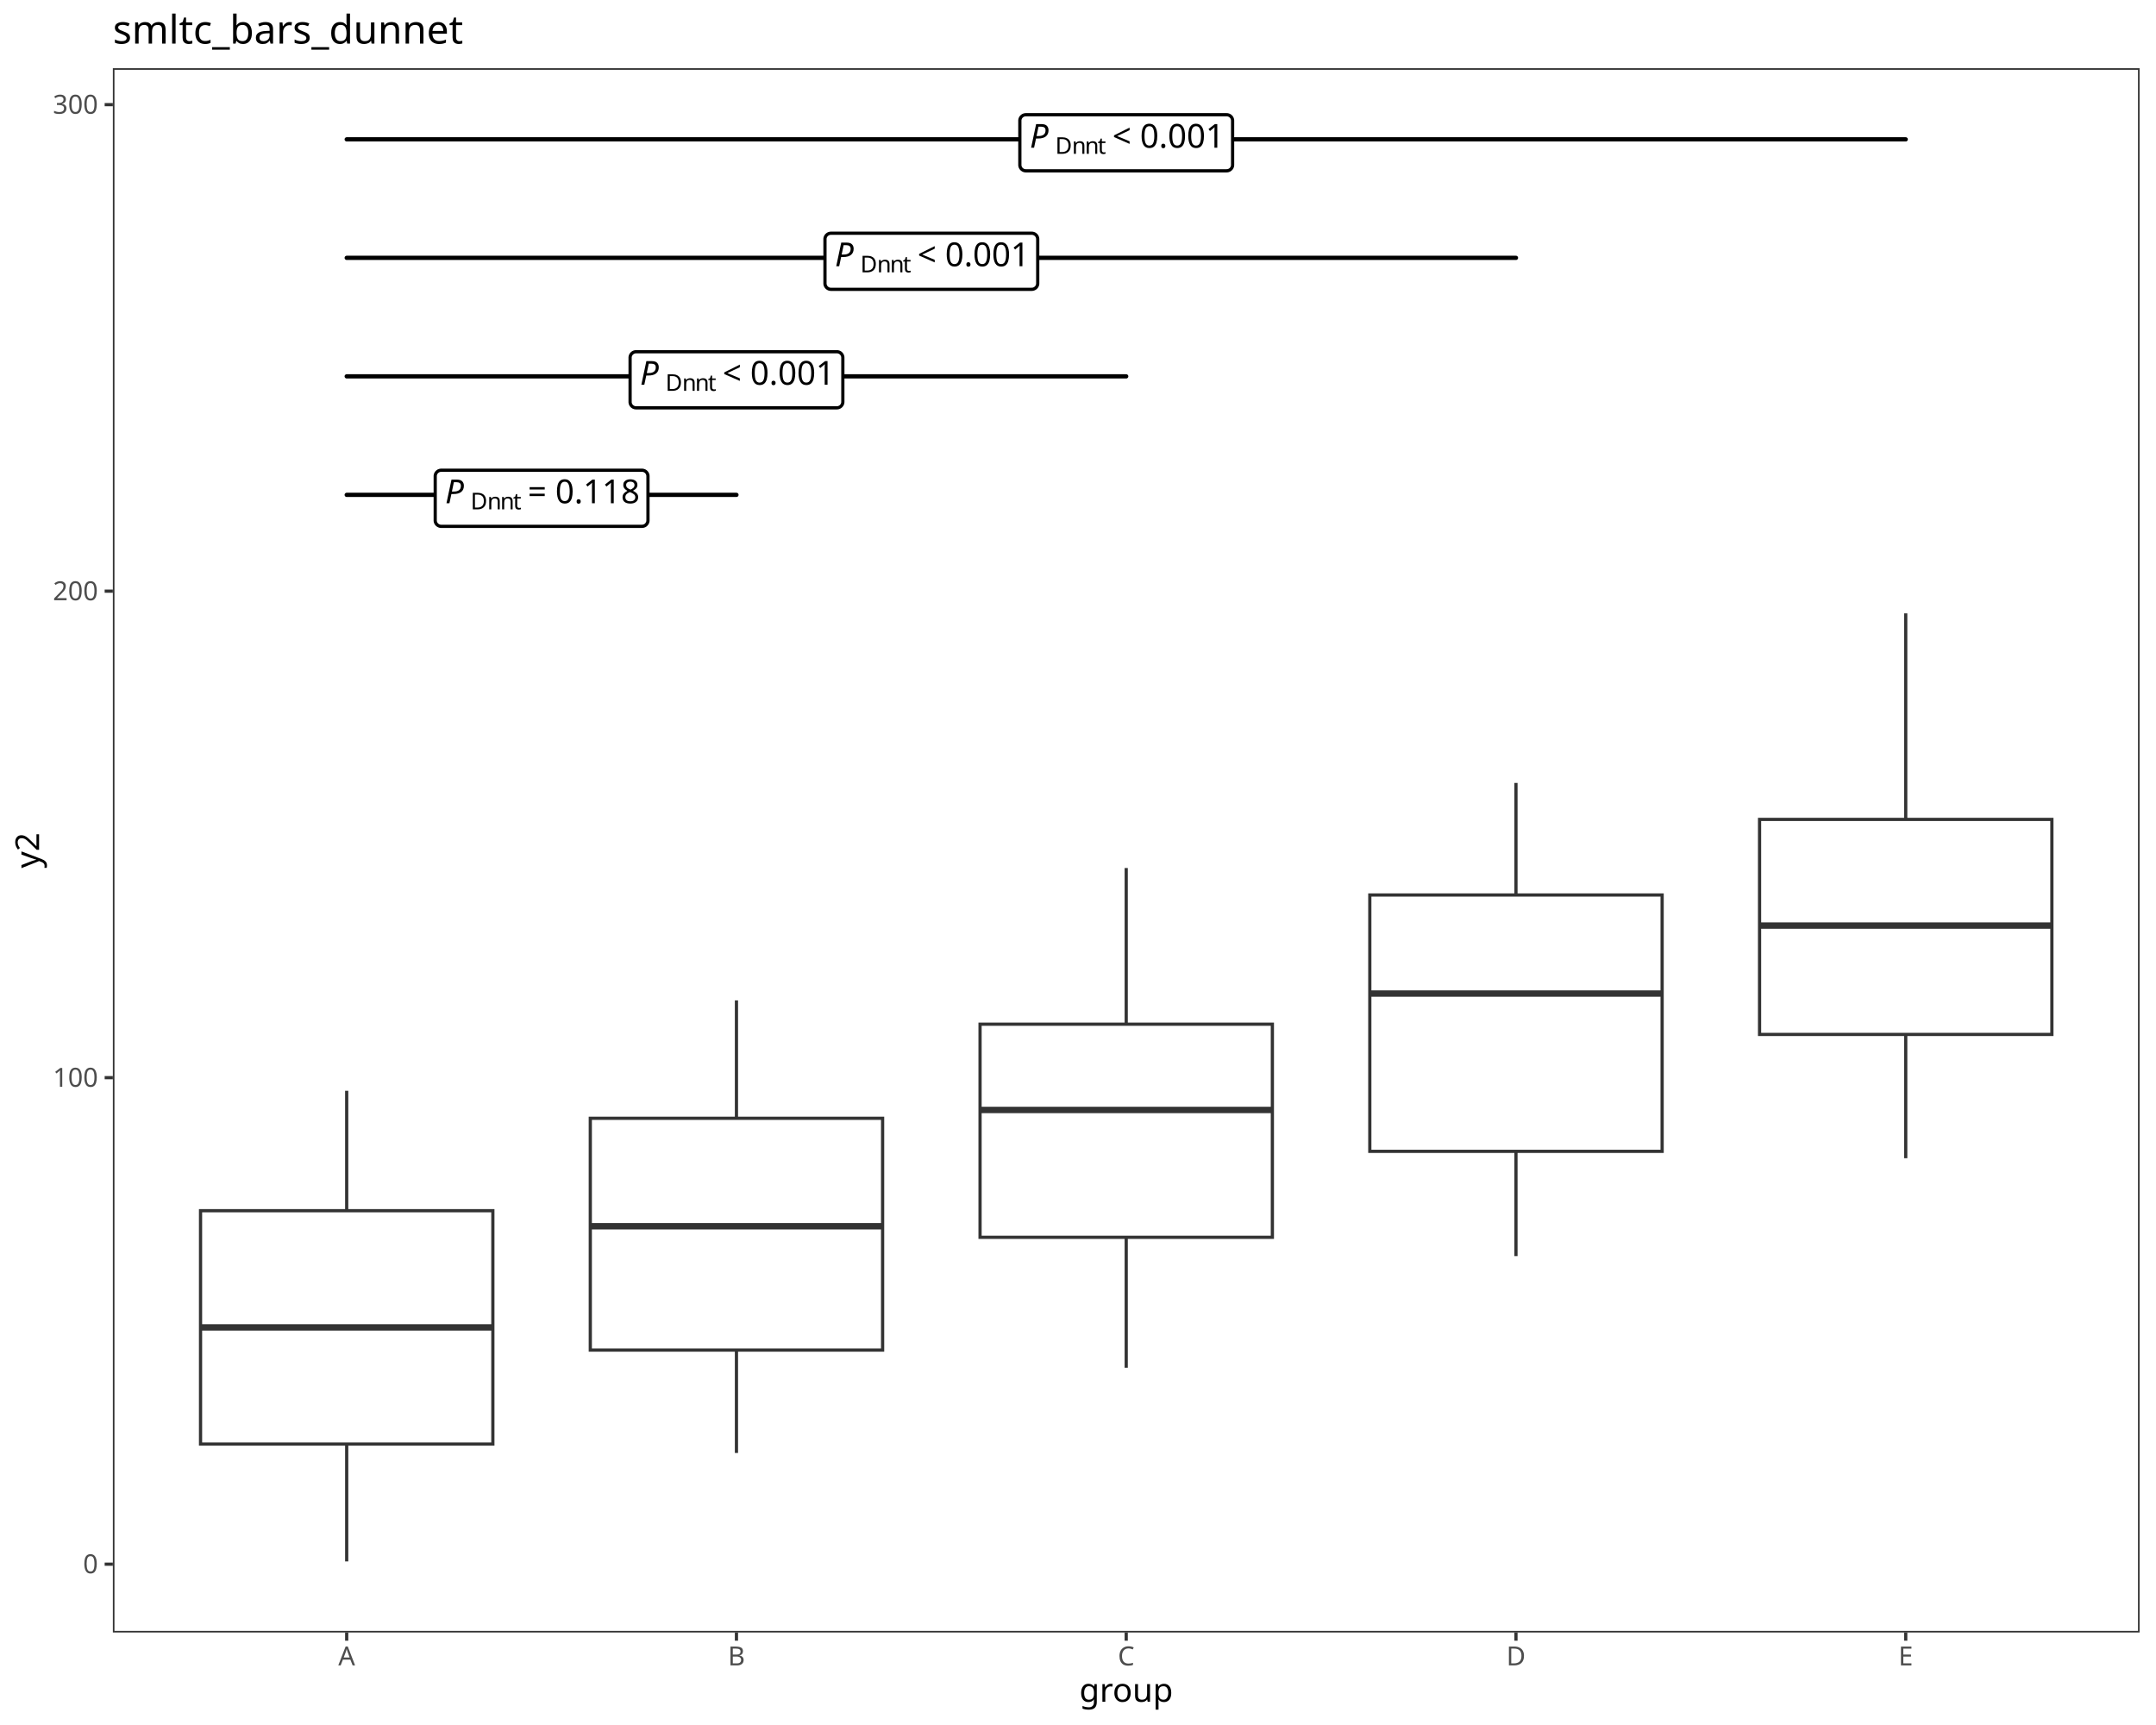
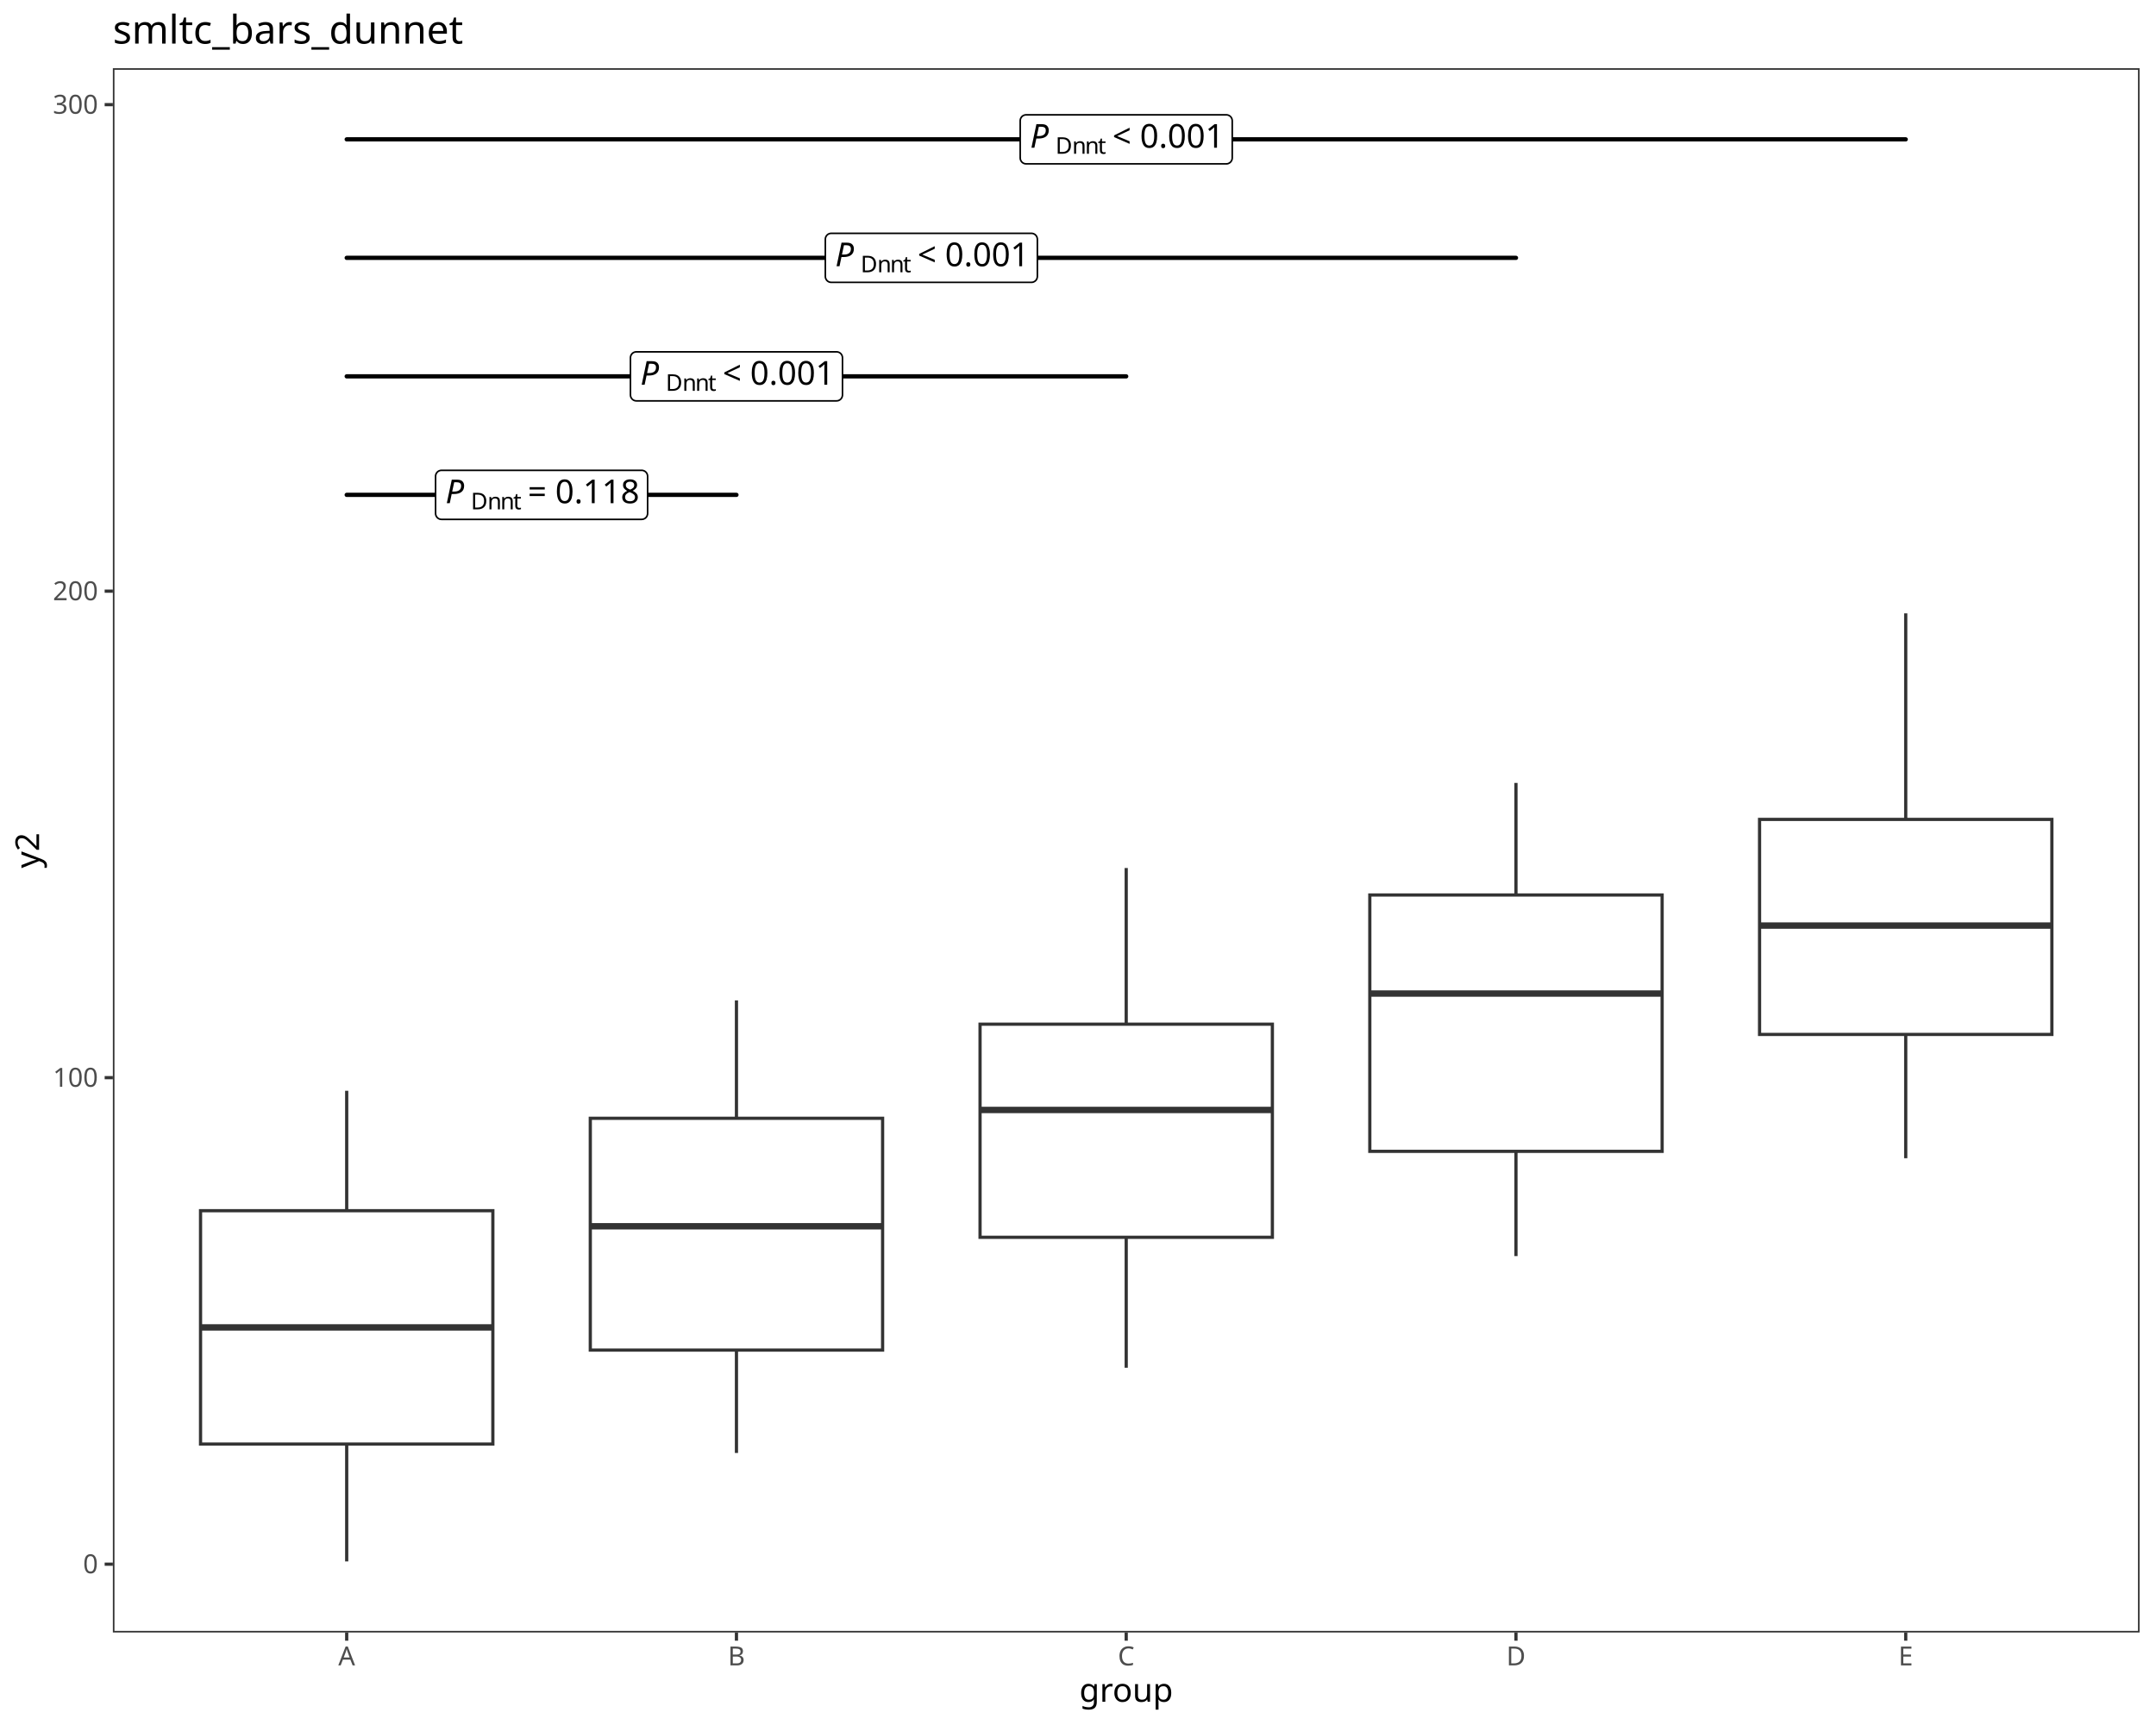
<svg xmlns="http://www.w3.org/2000/svg" class="svglite" data-engine-version="2.0" width="720.00pt" height="576.00pt" viewBox="0 0 720.00 576.00">
  <defs>
    <style type="text/css">
    .svglite line, .svglite polyline, .svglite polygon, .svglite path, .svglite rect, .svglite circle {
      fill: none;
      stroke: #000000;
      stroke-linecap: round;
      stroke-linejoin: round;
      stroke-miterlimit: 10.00;
    }
  </style>
  </defs>
  <rect width="100%" height="100%" style="stroke: none; fill: #FFFFFF;" />
  <defs>
    <clipPath id="cpMC4wMHw3MjAuMDB8MC4wMHw1NzYuMDA=">
      <rect x="0.00" y="0.00" width="720.00" height="576.00" />
    </clipPath>
  </defs>
  <g clip-path="url(#cpMC4wMHw3MjAuMDB8MC4wMHw1NzYuMDA=)">
    <rect x="0.00" y="0.00" width="720.00" height="576.00" style="stroke-width: 1.07; stroke: #FFFFFF; fill: #FFFFFF;" />
  </g>
  <defs>
    <clipPath id="cpMzcuNjl8NzE0LjUyfDIyLjc4fDU0NS4xMQ==">
      <rect x="37.69" y="22.78" width="676.83" height="522.33" />
    </clipPath>
  </defs>
  <g clip-path="url(#cpMzcuNjl8NzE0LjUyfDIyLjc4fDU0NS4xMQ==)">
    <rect x="37.69" y="22.78" width="676.83" height="522.33" style="stroke-width: 1.07; stroke: none; fill: #FFFFFF;" />
    <line x1="115.78" y1="404.27" x2="115.78" y2="364.22" style="stroke-width: 1.07; stroke: #333333; stroke-linecap: butt;" />
    <line x1="115.78" y1="482.19" x2="115.78" y2="521.37" style="stroke-width: 1.07; stroke: #333333; stroke-linecap: butt;" />
    <polygon points="66.97,404.27 66.97,482.19 164.59,482.19 164.59,404.27 66.97,404.27 " style="stroke-width: 1.07; stroke: #333333; stroke-linecap: butt; stroke-linejoin: miter; fill: #FFFFFF;" />
    <line x1="66.97" y1="443.24" x2="164.59" y2="443.24" style="stroke-width: 2.13; stroke: #333333; stroke-linecap: butt; stroke-linejoin: miter;" />
    <line x1="245.94" y1="373.41" x2="245.94" y2="334.04" style="stroke-width: 1.07; stroke: #333333; stroke-linecap: butt;" />
    <line x1="245.94" y1="450.81" x2="245.94" y2="485.16" style="stroke-width: 1.07; stroke: #333333; stroke-linecap: butt;" />
    <polygon points="197.13,373.41 197.13,450.81 294.75,450.81 294.75,373.41 197.13,373.41 " style="stroke-width: 1.07; stroke: #333333; stroke-linecap: butt; stroke-linejoin: miter; fill: #FFFFFF;" />
    <line x1="197.13" y1="409.47" x2="294.75" y2="409.47" style="stroke-width: 2.13; stroke: #333333; stroke-linecap: butt; stroke-linejoin: miter;" />
    <line x1="376.10" y1="341.99" x2="376.10" y2="289.85" style="stroke-width: 1.07; stroke: #333333; stroke-linecap: butt;" />
    <line x1="376.10" y1="413.15" x2="376.10" y2="456.72" style="stroke-width: 1.07; stroke: #333333; stroke-linecap: butt;" />
    <polygon points="327.29,341.99 327.29,413.15 424.91,413.15 424.91,341.99 327.29,341.99 " style="stroke-width: 1.07; stroke: #333333; stroke-linecap: butt; stroke-linejoin: miter; fill: #FFFFFF;" />
    <line x1="327.29" y1="370.63" x2="424.91" y2="370.63" style="stroke-width: 2.13; stroke: #333333; stroke-linecap: butt; stroke-linejoin: miter;" />
    <line x1="506.26" y1="298.85" x2="506.26" y2="261.43" style="stroke-width: 1.07; stroke: #333333; stroke-linecap: butt;" />
    <line x1="506.26" y1="384.45" x2="506.26" y2="419.43" style="stroke-width: 1.07; stroke: #333333; stroke-linecap: butt;" />
    <polygon points="457.45,298.85 457.45,384.45 555.07,384.45 555.07,298.85 457.45,298.85 " style="stroke-width: 1.07; stroke: #333333; stroke-linecap: butt; stroke-linejoin: miter; fill: #FFFFFF;" />
    <line x1="457.45" y1="331.76" x2="555.07" y2="331.76" style="stroke-width: 2.13; stroke: #333333; stroke-linecap: butt; stroke-linejoin: miter;" />
    <line x1="636.42" y1="273.61" x2="636.42" y2="204.81" style="stroke-width: 1.07; stroke: #333333; stroke-linecap: butt;" />
    <line x1="636.42" y1="345.41" x2="636.42" y2="386.74" style="stroke-width: 1.07; stroke: #333333; stroke-linecap: butt;" />
    <polygon points="587.61,273.61 587.61,345.41 685.23,345.41 685.23,273.61 587.61,273.61 " style="stroke-width: 1.07; stroke: #333333; stroke-linecap: butt; stroke-linejoin: miter; fill: #FFFFFF;" />
    <line x1="587.61" y1="309.06" x2="685.23" y2="309.06" style="stroke-width: 2.13; stroke: #333333; stroke-linecap: butt; stroke-linejoin: miter;" />
    <line x1="115.78" y1="165.24" x2="245.94" y2="165.24" style="stroke-width: 1.42;" />
-     <polygon points="147.32,175.75 214.41,175.75 214.33,175.75 214.65,175.73 214.96,175.67 215.26,175.56 215.54,175.40 215.78,175.19 215.99,174.95 216.17,174.68 216.29,174.39 216.37,174.08 216.39,173.76 216.39,173.76 216.39,159.01 216.39,159.01 216.37,158.69 216.29,158.38 216.17,158.08 215.99,157.81 215.78,157.57 215.54,157.37 215.26,157.21 214.96,157.10 214.65,157.03 214.41,157.02 147.32,157.02 147.56,157.03 147.24,157.02 146.92,157.06 146.62,157.15 146.33,157.28 146.07,157.47 145.83,157.69 145.64,157.94 145.49,158.23 145.39,158.53 145.34,158.85 145.34,159.01 145.34,173.76 145.34,173.60 145.34,173.92 145.39,174.24 145.49,174.54 145.64,174.82 145.83,175.08 146.07,175.30 146.33,175.48 146.62,175.62 146.92,175.71 147.24,175.75 " style="stroke-width: 1.07; fill: #FFFFFF;" />
-     <text x="148.65" y="168.04" style="font-size: 11.04px; font-style: italic; font-family: sans;" textLength="7.37px" lengthAdjust="spacingAndGlyphs">P</text>
-     <text x="157.15" y="170.08" style="font-size: 7.73px; font-family: sans;" textLength="5.58px" lengthAdjust="spacingAndGlyphs">D</text>
-     <text x="162.73" y="170.08" style="font-size: 7.73px; font-family: sans;" textLength="4.30px" lengthAdjust="spacingAndGlyphs">n</text>
-     <text x="167.03" y="170.08" style="font-size: 7.73px; font-family: sans;" textLength="4.30px" lengthAdjust="spacingAndGlyphs">n</text>
-     <text x="171.33" y="170.08" style="font-size: 7.73px; font-family: sans;" textLength="2.15px" lengthAdjust="spacingAndGlyphs">t</text>
-     <text x="173.48" y="168.04" style="font-size: 11.04px; font-family: sans;" textLength="2.76px" lengthAdjust="spacingAndGlyphs"> </text>
-     <text x="176.24" y="168.04" style="font-size: 11.04px; font-family: sans;" textLength="6.45px" lengthAdjust="spacingAndGlyphs">=</text>
-     <text x="182.69" y="168.04" style="font-size: 11.04px; font-family: sans;" textLength="2.76px" lengthAdjust="spacingAndGlyphs"> </text>
-     <text x="185.45" y="168.04" style="font-size: 11.04px; font-family: sans;" textLength="27.63px" lengthAdjust="spacingAndGlyphs">0.118</text>
+     <polygon points="147.44,173.43 214.29,173.43 214.21,173.42 214.52,173.41 214.84,173.35 215.13,173.23 215.41,173.08 215.66,172.87 215.87,172.64 216.04,172.37 216.16,172.07 216.24,171.76 216.27,171.45 216.27,171.45 216.27,159.03 216.27,159.03 216.24,158.71 216.16,158.40 216.04,158.11 215.87,157.84 215.66,157.60 215.41,157.40 215.13,157.24 214.84,157.13 214.52,157.06 214.29,157.05 147.44,157.05 147.68,157.06 147.36,157.05 147.05,157.09 146.74,157.18 146.45,157.31 146.19,157.49 145.96,157.72 145.77,157.97 145.62,158.25 145.52,158.55 145.47,158.87 145.46,159.03 145.46,171.45 145.47,171.29 145.47,171.60 145.52,171.92 145.62,172.22 145.77,172.50 145.96,172.76 146.19,172.98 146.45,173.16 146.74,173.30 147.05,173.39 147.36,173.42 " style="stroke-width: 0.53; fill: #FFFFFF;" />
+     <text x="148.76" y="168.03" style="font-size: 11.00px; font-style: italic; font-family: sans;" textLength="7.34px" lengthAdjust="spacingAndGlyphs">P</text>
+     <text x="157.24" y="170.07" style="font-size: 7.70px; font-family: sans;" textLength="5.56px" lengthAdjust="spacingAndGlyphs">D</text>
+     <text x="162.80" y="170.07" style="font-size: 7.70px; font-family: sans;" textLength="4.28px" lengthAdjust="spacingAndGlyphs">n</text>
+     <text x="167.08" y="170.07" style="font-size: 7.70px; font-family: sans;" textLength="4.28px" lengthAdjust="spacingAndGlyphs">n</text>
+     <text x="171.37" y="170.07" style="font-size: 7.70px; font-family: sans;" textLength="2.14px" lengthAdjust="spacingAndGlyphs">t</text>
+     <text x="173.50" y="168.03" style="font-size: 11.00px; font-family: sans;" textLength="2.75px" lengthAdjust="spacingAndGlyphs"> </text>
+     <text x="176.26" y="168.03" style="font-size: 11.00px; font-family: sans;" textLength="6.43px" lengthAdjust="spacingAndGlyphs">=</text>
+     <text x="182.69" y="168.03" style="font-size: 11.00px; font-family: sans;" textLength="2.75px" lengthAdjust="spacingAndGlyphs"> </text>
+     <text x="185.44" y="168.03" style="font-size: 11.00px; font-family: sans;" textLength="27.53px" lengthAdjust="spacingAndGlyphs">0.118</text>
    <line x1="115.78" y1="125.67" x2="376.10" y2="125.67" style="stroke-width: 1.42;" />
-     <polygon points="212.40,136.18 279.49,136.18 279.41,136.17 279.73,136.16 280.04,136.10 280.34,135.98 280.62,135.82 280.86,135.62 281.07,135.38 281.25,135.11 281.37,134.82 281.45,134.51 281.47,134.19 281.47,134.19 281.47,119.44 281.47,119.44 281.45,119.12 281.37,118.81 281.25,118.51 281.07,118.24 280.86,118.00 280.62,117.80 280.34,117.64 280.04,117.53 279.73,117.46 279.49,117.45 212.40,117.45 212.64,117.46 212.32,117.45 212.00,117.49 211.70,117.58 211.41,117.71 211.15,117.90 210.91,118.12 210.72,118.37 210.57,118.66 210.47,118.96 210.42,119.28 210.42,119.44 210.42,134.19 210.42,134.03 210.42,134.35 210.47,134.67 210.57,134.97 210.72,135.25 210.91,135.51 211.15,135.73 211.41,135.91 211.70,136.05 212.00,136.14 212.32,136.17 " style="stroke-width: 1.07; fill: #FFFFFF;" />
-     <text x="213.73" y="128.47" style="font-size: 11.04px; font-style: italic; font-family: sans;" textLength="7.37px" lengthAdjust="spacingAndGlyphs">P</text>
-     <text x="222.23" y="130.51" style="font-size: 7.73px; font-family: sans;" textLength="5.58px" lengthAdjust="spacingAndGlyphs">D</text>
-     <text x="227.81" y="130.51" style="font-size: 7.73px; font-family: sans;" textLength="4.30px" lengthAdjust="spacingAndGlyphs">n</text>
-     <text x="232.11" y="130.51" style="font-size: 7.73px; font-family: sans;" textLength="4.30px" lengthAdjust="spacingAndGlyphs">n</text>
-     <text x="236.41" y="130.51" style="font-size: 7.73px; font-family: sans;" textLength="2.15px" lengthAdjust="spacingAndGlyphs">t</text>
-     <text x="238.56" y="128.47" style="font-size: 11.04px; font-family: sans;" textLength="2.76px" lengthAdjust="spacingAndGlyphs"> </text>
-     <text x="241.32" y="128.47" style="font-size: 11.04px; font-family: sans;" textLength="6.45px" lengthAdjust="spacingAndGlyphs">&lt;</text>
-     <text x="247.77" y="128.47" style="font-size: 11.04px; font-family: sans;" textLength="2.76px" lengthAdjust="spacingAndGlyphs"> </text>
-     <text x="250.53" y="128.47" style="font-size: 11.04px; font-family: sans;" textLength="27.63px" lengthAdjust="spacingAndGlyphs">0.001</text>
+     <polygon points="212.52,133.86 279.37,133.86 279.29,133.85 279.60,133.84 279.92,133.78 280.21,133.66 280.49,133.50 280.74,133.30 280.95,133.06 281.12,132.80 281.24,132.50 281.32,132.19 281.35,131.88 281.35,131.88 281.35,119.46 281.35,119.46 281.32,119.14 281.24,118.83 281.12,118.54 280.95,118.27 280.74,118.03 280.49,117.83 280.21,117.67 279.92,117.56 279.60,117.49 279.37,117.48 212.52,117.48 212.76,117.49 212.44,117.48 212.13,117.52 211.82,117.61 211.53,117.74 211.27,117.92 211.04,118.14 210.85,118.40 210.70,118.68 210.60,118.98 210.55,119.30 210.54,119.46 210.54,131.88 210.55,131.72 210.55,132.03 210.60,132.35 210.70,132.65 210.85,132.93 211.04,133.19 211.27,133.41 211.53,133.59 211.82,133.73 212.13,133.82 212.44,133.85 " style="stroke-width: 0.53; fill: #FFFFFF;" />
+     <text x="213.84" y="128.46" style="font-size: 11.00px; font-style: italic; font-family: sans;" textLength="7.34px" lengthAdjust="spacingAndGlyphs">P</text>
+     <text x="222.32" y="130.50" style="font-size: 7.70px; font-family: sans;" textLength="5.56px" lengthAdjust="spacingAndGlyphs">D</text>
+     <text x="227.88" y="130.50" style="font-size: 7.70px; font-family: sans;" textLength="4.28px" lengthAdjust="spacingAndGlyphs">n</text>
+     <text x="232.16" y="130.50" style="font-size: 7.70px; font-family: sans;" textLength="4.28px" lengthAdjust="spacingAndGlyphs">n</text>
+     <text x="236.45" y="130.50" style="font-size: 7.70px; font-family: sans;" textLength="2.14px" lengthAdjust="spacingAndGlyphs">t</text>
+     <text x="238.58" y="128.46" style="font-size: 11.00px; font-family: sans;" textLength="2.75px" lengthAdjust="spacingAndGlyphs"> </text>
+     <text x="241.34" y="128.46" style="font-size: 11.00px; font-family: sans;" textLength="6.43px" lengthAdjust="spacingAndGlyphs">&lt;</text>
+     <text x="247.77" y="128.46" style="font-size: 11.00px; font-family: sans;" textLength="2.75px" lengthAdjust="spacingAndGlyphs"> </text>
+     <text x="250.52" y="128.46" style="font-size: 11.00px; font-family: sans;" textLength="27.53px" lengthAdjust="spacingAndGlyphs">0.001</text>
    <line x1="115.78" y1="86.10" x2="506.26" y2="86.10" style="stroke-width: 1.42;" />
-     <polygon points="277.48,96.61 344.57,96.61 344.49,96.60 344.81,96.59 345.12,96.53 345.42,96.41 345.70,96.25 345.94,96.05 346.16,95.81 346.33,95.54 346.45,95.25 346.53,94.94 346.55,94.62 346.55,94.62 346.55,79.86 346.55,79.86 346.53,79.55 346.45,79.24 346.33,78.94 346.16,78.67 345.94,78.43 345.70,78.23 345.42,78.07 345.12,77.96 344.81,77.89 344.57,77.88 277.48,77.88 277.72,77.89 277.40,77.88 277.08,77.92 276.78,78.01 276.49,78.14 276.23,78.33 275.99,78.55 275.80,78.80 275.65,79.09 275.55,79.39 275.50,79.70 275.50,79.86 275.50,94.62 275.50,94.46 275.50,94.78 275.55,95.09 275.65,95.40 275.80,95.68 275.99,95.94 276.23,96.16 276.49,96.34 276.78,96.48 277.08,96.57 277.40,96.60 " style="stroke-width: 1.07; fill: #FFFFFF;" />
-     <text x="278.81" y="88.90" style="font-size: 11.04px; font-style: italic; font-family: sans;" textLength="7.37px" lengthAdjust="spacingAndGlyphs">P</text>
-     <text x="287.31" y="90.94" style="font-size: 7.73px; font-family: sans;" textLength="5.58px" lengthAdjust="spacingAndGlyphs">D</text>
-     <text x="292.89" y="90.94" style="font-size: 7.73px; font-family: sans;" textLength="4.30px" lengthAdjust="spacingAndGlyphs">n</text>
-     <text x="297.19" y="90.94" style="font-size: 7.73px; font-family: sans;" textLength="4.30px" lengthAdjust="spacingAndGlyphs">n</text>
-     <text x="301.49" y="90.94" style="font-size: 7.73px; font-family: sans;" textLength="2.15px" lengthAdjust="spacingAndGlyphs">t</text>
-     <text x="303.64" y="88.90" style="font-size: 11.04px; font-family: sans;" textLength="2.76px" lengthAdjust="spacingAndGlyphs"> </text>
-     <text x="306.40" y="88.90" style="font-size: 11.04px; font-family: sans;" textLength="6.45px" lengthAdjust="spacingAndGlyphs">&lt;</text>
-     <text x="312.85" y="88.90" style="font-size: 11.04px; font-family: sans;" textLength="2.76px" lengthAdjust="spacingAndGlyphs"> </text>
-     <text x="315.61" y="88.90" style="font-size: 11.04px; font-family: sans;" textLength="27.63px" lengthAdjust="spacingAndGlyphs">0.001</text>
+     <polygon points="277.60,94.28 344.45,94.28 344.37,94.28 344.68,94.27 345.00,94.21 345.29,94.09 345.57,93.93 345.82,93.73 346.03,93.49 346.20,93.23 346.32,92.93 346.40,92.62 346.43,92.30 346.43,92.30 346.43,79.89 346.43,79.89 346.40,79.57 346.32,79.26 346.20,78.97 346.03,78.70 345.82,78.46 345.57,78.26 345.29,78.10 345.00,77.99 344.68,77.92 344.45,77.91 277.60,77.91 277.84,77.92 277.52,77.91 277.21,77.95 276.90,78.04 276.61,78.17 276.35,78.35 276.12,78.57 275.93,78.83 275.78,79.11 275.68,79.41 275.63,79.73 275.62,79.89 275.62,92.30 275.63,92.15 275.63,92.46 275.68,92.78 275.78,93.08 275.93,93.36 276.12,93.62 276.35,93.84 276.61,94.02 276.90,94.16 277.21,94.24 277.52,94.28 " style="stroke-width: 0.53; fill: #FFFFFF;" />
+     <text x="278.92" y="88.89" style="font-size: 11.00px; font-style: italic; font-family: sans;" textLength="7.34px" lengthAdjust="spacingAndGlyphs">P</text>
+     <text x="287.40" y="90.92" style="font-size: 7.70px; font-family: sans;" textLength="5.56px" lengthAdjust="spacingAndGlyphs">D</text>
+     <text x="292.96" y="90.92" style="font-size: 7.70px; font-family: sans;" textLength="4.28px" lengthAdjust="spacingAndGlyphs">n</text>
+     <text x="297.24" y="90.92" style="font-size: 7.70px; font-family: sans;" textLength="4.28px" lengthAdjust="spacingAndGlyphs">n</text>
+     <text x="301.53" y="90.92" style="font-size: 7.70px; font-family: sans;" textLength="2.14px" lengthAdjust="spacingAndGlyphs">t</text>
+     <text x="303.66" y="88.89" style="font-size: 11.00px; font-family: sans;" textLength="2.75px" lengthAdjust="spacingAndGlyphs"> </text>
+     <text x="306.42" y="88.89" style="font-size: 11.00px; font-family: sans;" textLength="6.43px" lengthAdjust="spacingAndGlyphs">&lt;</text>
+     <text x="312.85" y="88.89" style="font-size: 11.00px; font-family: sans;" textLength="2.75px" lengthAdjust="spacingAndGlyphs"> </text>
+     <text x="315.60" y="88.89" style="font-size: 11.00px; font-family: sans;" textLength="27.53px" lengthAdjust="spacingAndGlyphs">0.001</text>
    <line x1="115.78" y1="46.53" x2="636.42" y2="46.53" style="stroke-width: 1.42;" />
-     <polygon points="342.56,57.04 409.65,57.04 409.57,57.03 409.89,57.02 410.20,56.96 410.50,56.84 410.78,56.68 411.02,56.48 411.24,56.24 411.41,55.97 411.53,55.68 411.61,55.37 411.63,55.05 411.63,55.05 411.63,40.29 411.63,40.29 411.61,39.98 411.53,39.67 411.41,39.37 411.24,39.10 411.02,38.86 410.78,38.66 410.50,38.50 410.20,38.39 409.89,38.32 409.65,38.31 342.56,38.31 342.80,38.32 342.48,38.31 342.16,38.35 341.86,38.44 341.57,38.57 341.31,38.76 341.07,38.98 340.88,39.23 340.73,39.52 340.63,39.82 340.58,40.13 340.58,40.29 340.58,55.05 340.58,54.89 340.58,55.21 340.63,55.52 340.73,55.83 340.88,56.11 341.07,56.37 341.31,56.59 341.57,56.77 341.86,56.91 342.16,57.00 342.48,57.03 " style="stroke-width: 1.07; fill: #FFFFFF;" />
-     <text x="343.89" y="49.33" style="font-size: 11.04px; font-style: italic; font-family: sans;" textLength="7.37px" lengthAdjust="spacingAndGlyphs">P</text>
-     <text x="352.39" y="51.37" style="font-size: 7.73px; font-family: sans;" textLength="5.58px" lengthAdjust="spacingAndGlyphs">D</text>
-     <text x="357.97" y="51.37" style="font-size: 7.73px; font-family: sans;" textLength="4.30px" lengthAdjust="spacingAndGlyphs">n</text>
-     <text x="362.27" y="51.37" style="font-size: 7.73px; font-family: sans;" textLength="4.30px" lengthAdjust="spacingAndGlyphs">n</text>
-     <text x="366.57" y="51.37" style="font-size: 7.73px; font-family: sans;" textLength="2.15px" lengthAdjust="spacingAndGlyphs">t</text>
-     <text x="368.72" y="49.33" style="font-size: 11.04px; font-family: sans;" textLength="2.76px" lengthAdjust="spacingAndGlyphs"> </text>
-     <text x="371.48" y="49.33" style="font-size: 11.04px; font-family: sans;" textLength="6.45px" lengthAdjust="spacingAndGlyphs">&lt;</text>
-     <text x="377.93" y="49.33" style="font-size: 11.04px; font-family: sans;" textLength="2.76px" lengthAdjust="spacingAndGlyphs"> </text>
-     <text x="380.69" y="49.33" style="font-size: 11.04px; font-family: sans;" textLength="27.63px" lengthAdjust="spacingAndGlyphs">0.001</text>
+     <polygon points="342.68,54.71 409.53,54.71 409.45,54.71 409.76,54.70 410.08,54.64 410.37,54.52 410.65,54.36 410.90,54.16 411.11,53.92 411.28,53.65 411.40,53.36 411.48,53.05 411.51,52.73 411.51,52.73 411.51,40.32 411.51,40.32 411.48,40.00 411.40,39.69 411.28,39.40 411.11,39.13 410.90,38.89 410.65,38.69 410.37,38.53 410.08,38.42 409.76,38.35 409.53,38.34 342.68,38.34 342.92,38.35 342.60,38.34 342.29,38.38 341.98,38.47 341.69,38.60 341.43,38.78 341.20,39.00 341.01,39.26 340.86,39.54 340.76,39.84 340.71,40.16 340.70,40.32 340.70,52.73 340.71,52.58 340.71,52.89 340.76,53.21 340.86,53.51 341.01,53.79 341.20,54.05 341.43,54.27 341.69,54.45 341.98,54.59 342.29,54.67 342.60,54.71 " style="stroke-width: 0.53; fill: #FFFFFF;" />
+     <text x="344.00" y="49.32" style="font-size: 11.00px; font-style: italic; font-family: sans;" textLength="7.34px" lengthAdjust="spacingAndGlyphs">P</text>
+     <text x="352.48" y="51.35" style="font-size: 7.70px; font-family: sans;" textLength="5.56px" lengthAdjust="spacingAndGlyphs">D</text>
+     <text x="358.04" y="51.35" style="font-size: 7.70px; font-family: sans;" textLength="4.28px" lengthAdjust="spacingAndGlyphs">n</text>
+     <text x="362.32" y="51.35" style="font-size: 7.70px; font-family: sans;" textLength="4.28px" lengthAdjust="spacingAndGlyphs">n</text>
+     <text x="366.61" y="51.35" style="font-size: 7.70px; font-family: sans;" textLength="2.14px" lengthAdjust="spacingAndGlyphs">t</text>
+     <text x="368.74" y="49.32" style="font-size: 11.00px; font-family: sans;" textLength="2.75px" lengthAdjust="spacingAndGlyphs"> </text>
+     <text x="371.50" y="49.32" style="font-size: 11.00px; font-family: sans;" textLength="6.43px" lengthAdjust="spacingAndGlyphs">&lt;</text>
+     <text x="377.93" y="49.32" style="font-size: 11.00px; font-family: sans;" textLength="2.75px" lengthAdjust="spacingAndGlyphs"> </text>
+     <text x="380.68" y="49.32" style="font-size: 11.00px; font-family: sans;" textLength="27.53px" lengthAdjust="spacingAndGlyphs">0.001</text>
    <rect x="37.69" y="22.78" width="676.83" height="522.33" style="stroke-width: 1.07; stroke: #333333;" />
  </g>
  <g clip-path="url(#cpMC4wMHw3MjAuMDB8MC4wMHw1NzYuMDA=)">
    <text x="32.76" y="525.33" text-anchor="end" style="font-size: 8.80px; fill: #4D4D4D; font-family: sans;" textLength="4.89px" lengthAdjust="spacingAndGlyphs">0</text>
    <text x="32.76" y="362.88" text-anchor="end" style="font-size: 8.80px; fill: #4D4D4D; font-family: sans;" textLength="14.68px" lengthAdjust="spacingAndGlyphs">100</text>
    <text x="32.76" y="200.43" text-anchor="end" style="font-size: 8.80px; fill: #4D4D4D; font-family: sans;" textLength="14.68px" lengthAdjust="spacingAndGlyphs">200</text>
    <text x="32.76" y="37.97" text-anchor="end" style="font-size: 8.80px; fill: #4D4D4D; font-family: sans;" textLength="14.68px" lengthAdjust="spacingAndGlyphs">300</text>
    <polyline points="34.95,522.30 37.69,522.30 " style="stroke-width: 1.07; stroke: #333333; stroke-linecap: butt;" />
    <polyline points="34.95,359.85 37.69,359.85 " style="stroke-width: 1.07; stroke: #333333; stroke-linecap: butt;" />
    <polyline points="34.95,197.40 37.69,197.40 " style="stroke-width: 1.07; stroke: #333333; stroke-linecap: butt;" />
    <polyline points="34.95,34.95 37.69,34.95 " style="stroke-width: 1.07; stroke: #333333; stroke-linecap: butt;" />
    <polyline points="115.78,547.85 115.78,545.11 " style="stroke-width: 1.07; stroke: #333333; stroke-linecap: butt;" />
    <polyline points="245.94,547.85 245.94,545.11 " style="stroke-width: 1.07; stroke: #333333; stroke-linecap: butt;" />
    <polyline points="376.10,547.85 376.10,545.11 " style="stroke-width: 1.07; stroke: #333333; stroke-linecap: butt;" />
    <polyline points="506.26,547.85 506.26,545.11 " style="stroke-width: 1.07; stroke: #333333; stroke-linecap: butt;" />
    <polyline points="636.42,547.85 636.42,545.11 " style="stroke-width: 1.07; stroke: #333333; stroke-linecap: butt;" />
    <text x="115.78" y="556.10" text-anchor="middle" style="font-size: 8.80px; fill: #4D4D4D; font-family: sans;" textLength="5.87px" lengthAdjust="spacingAndGlyphs">A</text>
    <text x="245.94" y="556.10" text-anchor="middle" style="font-size: 8.80px; fill: #4D4D4D; font-family: sans;" textLength="5.87px" lengthAdjust="spacingAndGlyphs">B</text>
    <text x="376.10" y="556.10" text-anchor="middle" style="font-size: 8.80px; fill: #4D4D4D; font-family: sans;" textLength="6.36px" lengthAdjust="spacingAndGlyphs">C</text>
    <text x="506.26" y="556.10" text-anchor="middle" style="font-size: 8.80px; fill: #4D4D4D; font-family: sans;" textLength="6.36px" lengthAdjust="spacingAndGlyphs">D</text>
    <text x="636.42" y="556.10" text-anchor="middle" style="font-size: 8.80px; fill: #4D4D4D; font-family: sans;" textLength="5.87px" lengthAdjust="spacingAndGlyphs">E</text>
    <text x="376.10" y="568.24" text-anchor="middle" style="font-size: 11.00px; font-family: sans;" textLength="28.14px" lengthAdjust="spacingAndGlyphs">group</text>
    <text transform="translate(13.05,283.95) rotate(-90)" text-anchor="middle" style="font-size: 11.00px; font-family: sans;" textLength="11.62px" lengthAdjust="spacingAndGlyphs">y2</text>
    <text x="37.69" y="14.56" style="font-size: 13.20px; font-family: sans;" textLength="111.55px" lengthAdjust="spacingAndGlyphs">smltc_bars_dunnet</text>
  </g>
</svg>
